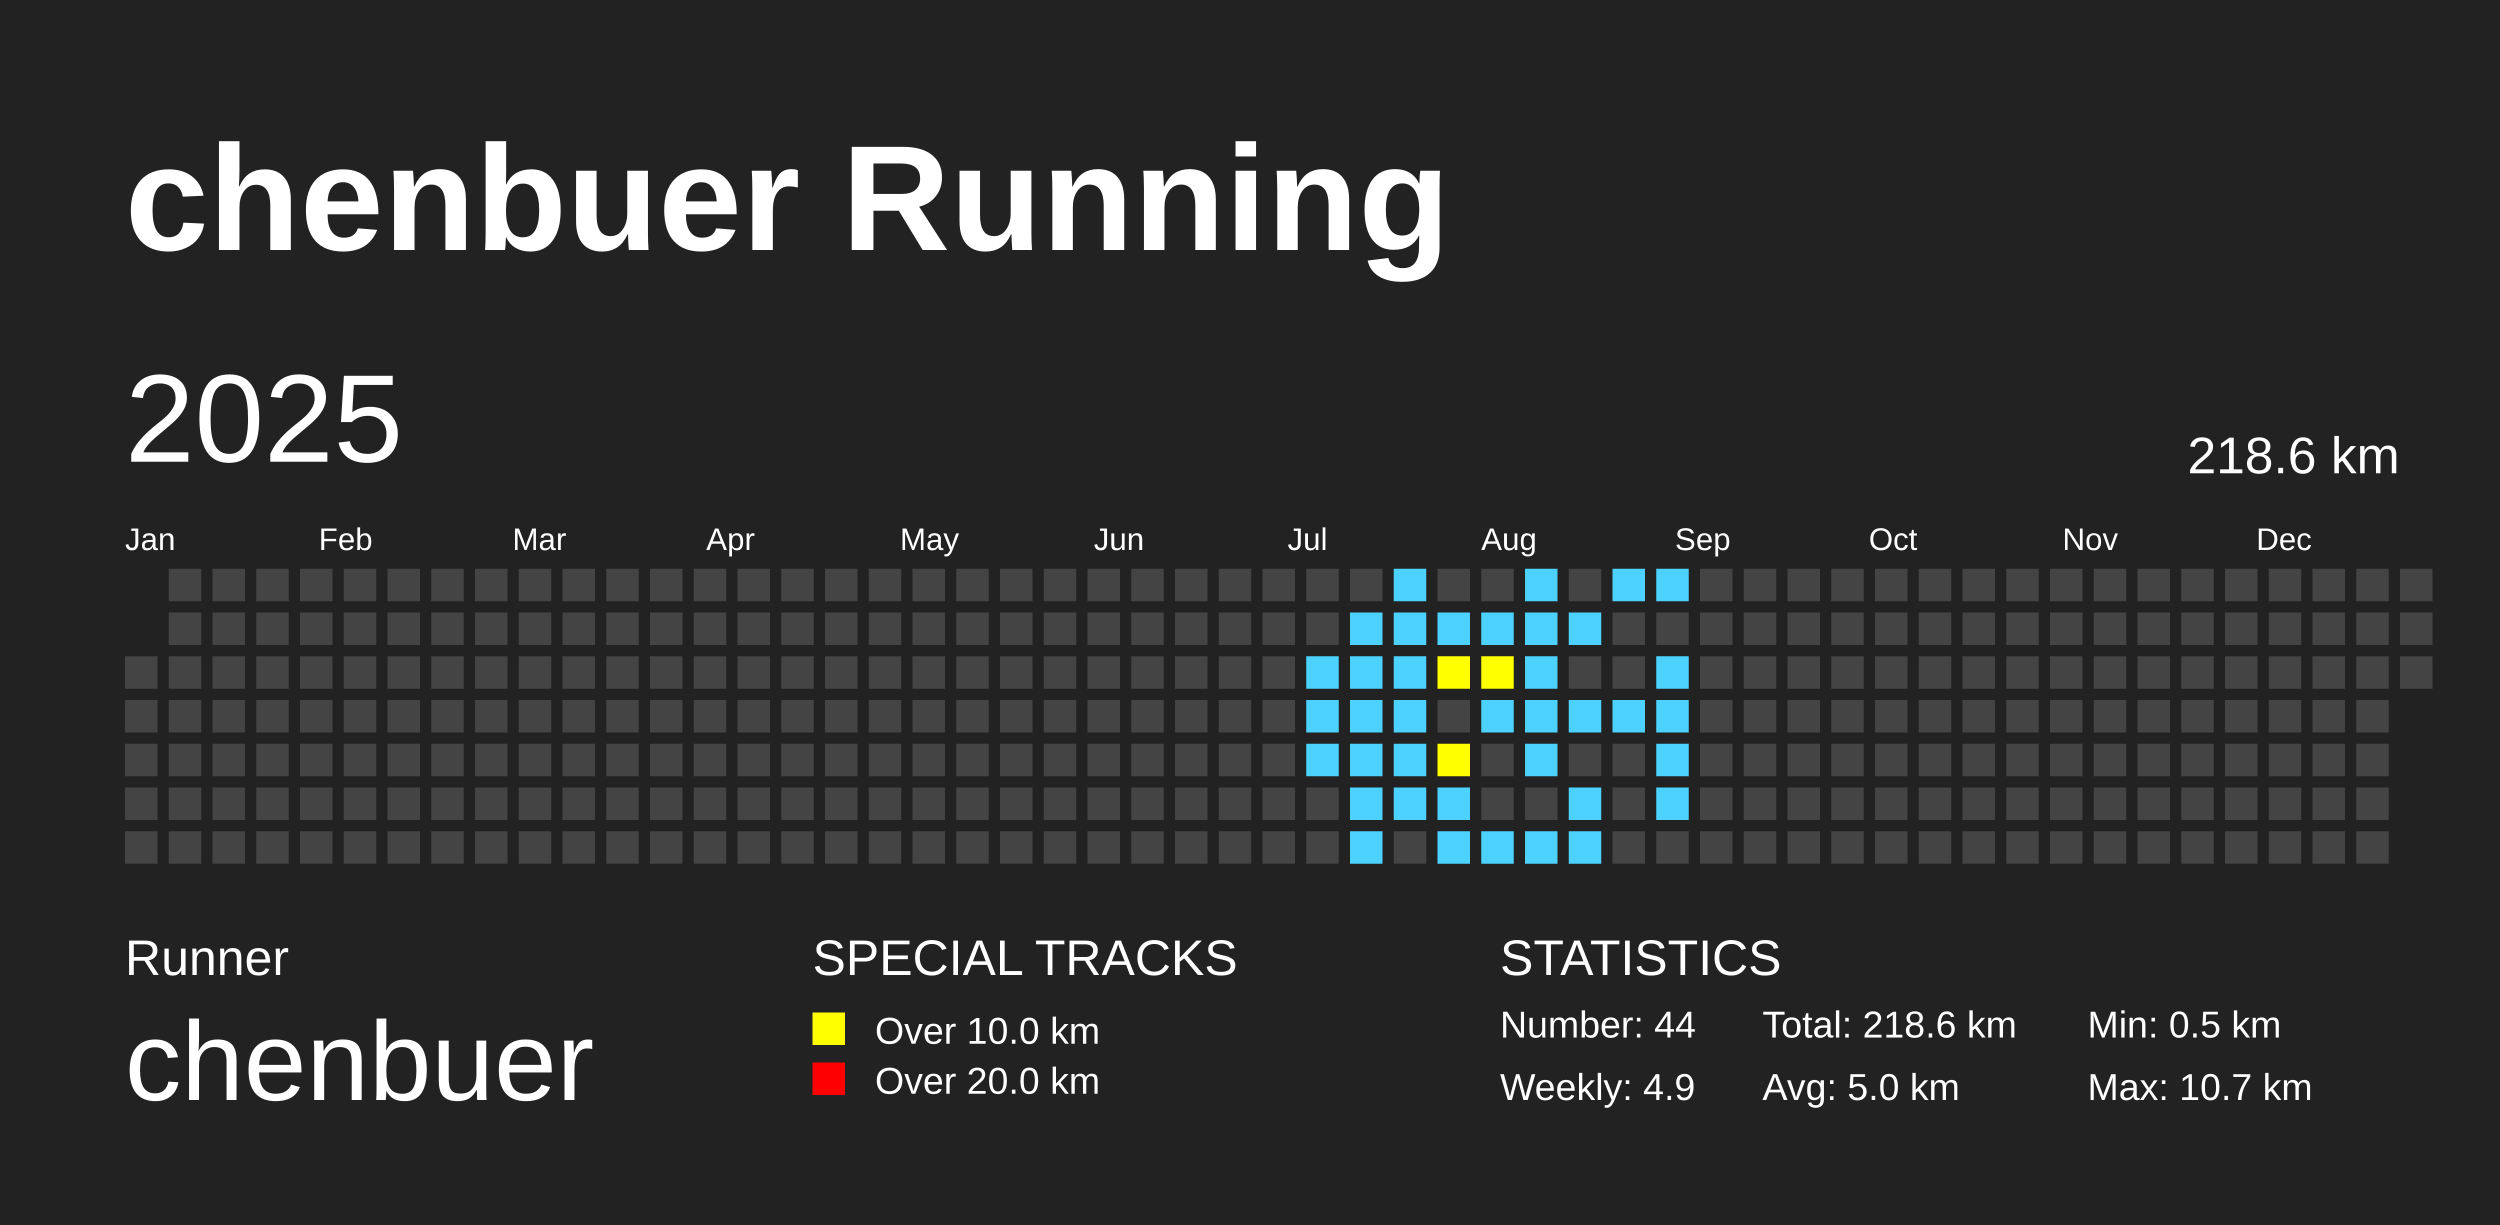
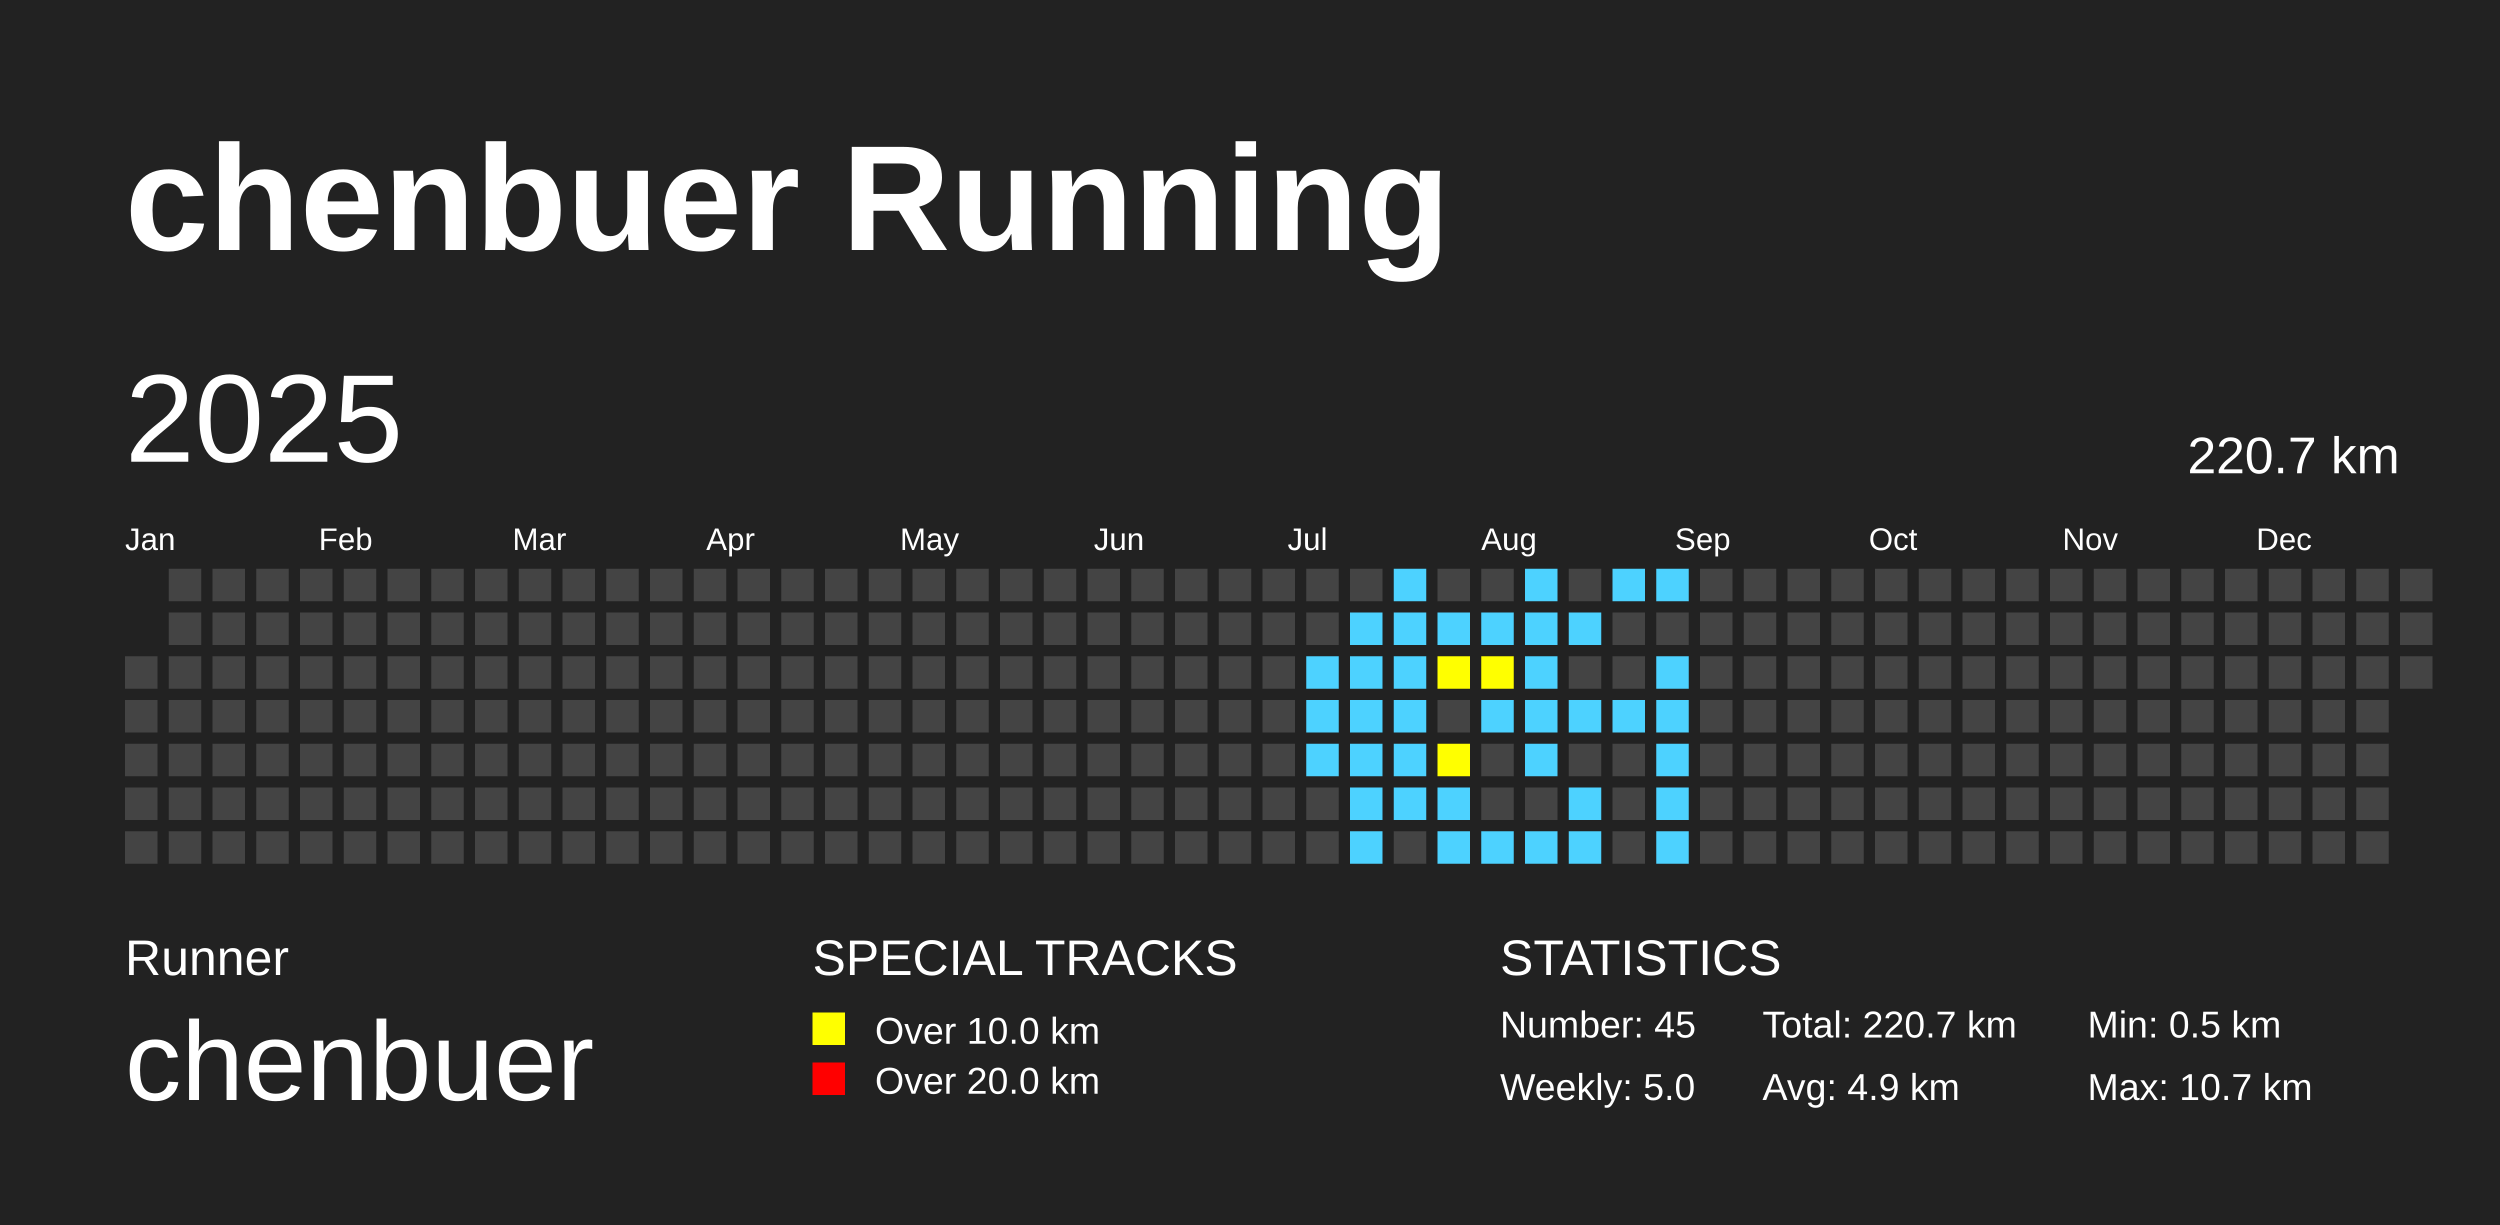
<svg xmlns="http://www.w3.org/2000/svg" baseProfile="full" height="98mm" version="1.1" viewBox="0,0,200,98" width="200mm">
  <defs />
  <rect fill="#222222" height="98" width="200" x="0" y="0" />
  <text fill="#FFFFFF" style="font-size:12px; font-family:Arial; font-weight:bold;" x="10" y="20">chenbuer Running</text>
  <text fill="#FFFFFF" style="font-size:4px; font-family:Arial" x="10" y="78">Runner</text>
  <text fill="#FFFFFF" style="font-size:9px; font-family:Arial" x="10" y="88">chenbuer</text>
  <text fill="#FFFFFF" style="font-size:4px; font-family:Arial" x="65" y="78">SPECIAL TRACKS</text>
  <rect fill="yellow" height="2.6" width="2.6" x="65" y="81" />
  <text fill="#FFFFFF" style="font-size:3px; font-family:Arial" x="70" y="83.5">Over 10.0 km</text>
  <rect fill="red" height="2.6" width="2.6" x="65" y="85" />
  <text fill="#FFFFFF" style="font-size:3px; font-family:Arial" x="70" y="87.5">Over 20.0 km</text>
  <text fill="#FFFFFF" style="font-size:4px; font-family:Arial" x="120" y="78">STATISTICS</text>
-   <text fill="#FFFFFF" style="font-size:3px; font-family:Arial" x="120" y="83">Number: 44</text>
-   <text fill="#FFFFFF" style="font-size:3px; font-family:Arial" x="120" y="88">Weekly: 4.9</text>
-   <text fill="#FFFFFF" style="font-size:3px; font-family:Arial" x="141" y="83">Total: 218.6 km</text>
-   <text fill="#FFFFFF" style="font-size:3px; font-family:Arial" x="141" y="88">Avg: 5.0 km</text>
+   <text fill="#FFFFFF" style="font-size:3px; font-family:Arial" x="120" y="83">Number: 45</text>
+   <text fill="#FFFFFF" style="font-size:3px; font-family:Arial" x="120" y="88">Weekly: 5.0</text>
+   <text fill="#FFFFFF" style="font-size:3px; font-family:Arial" x="141" y="83">Total: 220.7 km</text>
+   <text fill="#FFFFFF" style="font-size:3px; font-family:Arial" x="141" y="88">Avg: 4.9 km</text>
  <text fill="#FFFFFF" style="font-size:3px; font-family:Arial" x="167" y="83">Min: 0.5 km</text>
  <text fill="#FFFFFF" style="font-size:3px; font-family:Arial" x="167" y="88">Max: 10.7 km</text>
  <text dominant-baseline="hanging" fill="#FFFFFF" style="font-size:10.0px; font-family:Arial;" x="10" y="30">2025</text>
-   <text dominant-baseline="hanging" fill="#FFFFFF" style="font-size:4.125px; font-family:Arial;" x="175" y="35">218.6 km</text>
+   <text dominant-baseline="hanging" fill="#FFFFFF" style="font-size:4.125px; font-family:Arial;" x="175" y="35">220.7 km</text>
  <text fill="#FFFFFF" style="font-size:2.5px; font-family:Arial" x="10.0" y="44">Jan</text>
  <text fill="#FFFFFF" style="font-size:2.5px; font-family:Arial" x="25.5" y="44">Feb</text>
  <text fill="#FFFFFF" style="font-size:2.5px; font-family:Arial" x="41.0" y="44">Mar</text>
  <text fill="#FFFFFF" style="font-size:2.5px; font-family:Arial" x="56.5" y="44">Apr</text>
  <text fill="#FFFFFF" style="font-size:2.5px; font-family:Arial" x="72.0" y="44">May</text>
  <text fill="#FFFFFF" style="font-size:2.5px; font-family:Arial" x="87.5" y="44">Jun</text>
  <text fill="#FFFFFF" style="font-size:2.5px; font-family:Arial" x="103.0" y="44">Jul</text>
  <text fill="#FFFFFF" style="font-size:2.5px; font-family:Arial" x="118.5" y="44">Aug</text>
  <text fill="#FFFFFF" style="font-size:2.5px; font-family:Arial" x="134.0" y="44">Sep</text>
  <text fill="#FFFFFF" style="font-size:2.5px; font-family:Arial" x="149.5" y="44">Oct</text>
  <text fill="#FFFFFF" style="font-size:2.5px; font-family:Arial" x="165.0" y="44">Nov</text>
  <text fill="#FFFFFF" style="font-size:2.5px; font-family:Arial" x="180.5" y="44">Dec</text>
  <rect fill="#444444" height="2.6" width="2.6" x="10.0" y="52.5" />
  <rect fill="#444444" height="2.6" width="2.6" x="10.0" y="56.0" />
  <rect fill="#444444" height="2.6" width="2.6" x="10.0" y="59.5" />
  <rect fill="#444444" height="2.6" width="2.6" x="10.0" y="63.0" />
  <rect fill="#444444" height="2.6" width="2.6" x="10.0" y="66.5" />
  <rect fill="#444444" height="2.6" width="2.6" x="13.5" y="45.5" />
  <rect fill="#444444" height="2.6" width="2.6" x="13.5" y="49.0" />
  <rect fill="#444444" height="2.6" width="2.6" x="13.5" y="52.5" />
  <rect fill="#444444" height="2.6" width="2.6" x="13.5" y="56.0" />
  <rect fill="#444444" height="2.6" width="2.6" x="13.5" y="59.5" />
  <rect fill="#444444" height="2.6" width="2.6" x="13.5" y="63.0" />
  <rect fill="#444444" height="2.6" width="2.6" x="13.5" y="66.5" />
  <rect fill="#444444" height="2.6" width="2.6" x="17.0" y="45.5" />
  <rect fill="#444444" height="2.6" width="2.6" x="17.0" y="49.0" />
  <rect fill="#444444" height="2.6" width="2.6" x="17.0" y="52.5" />
  <rect fill="#444444" height="2.6" width="2.6" x="17.0" y="56.0" />
  <rect fill="#444444" height="2.6" width="2.6" x="17.0" y="59.5" />
  <rect fill="#444444" height="2.6" width="2.6" x="17.0" y="63.0" />
  <rect fill="#444444" height="2.6" width="2.6" x="17.0" y="66.5" />
  <rect fill="#444444" height="2.6" width="2.6" x="20.5" y="45.5" />
  <rect fill="#444444" height="2.6" width="2.6" x="20.5" y="49.0" />
  <rect fill="#444444" height="2.6" width="2.6" x="20.5" y="52.5" />
  <rect fill="#444444" height="2.6" width="2.6" x="20.5" y="56.0" />
  <rect fill="#444444" height="2.6" width="2.6" x="20.5" y="59.5" />
  <rect fill="#444444" height="2.6" width="2.6" x="20.5" y="63.0" />
  <rect fill="#444444" height="2.6" width="2.6" x="20.5" y="66.5" />
  <rect fill="#444444" height="2.6" width="2.6" x="24.0" y="45.5" />
  <rect fill="#444444" height="2.6" width="2.6" x="24.0" y="49.0" />
  <rect fill="#444444" height="2.6" width="2.6" x="24.0" y="52.5" />
  <rect fill="#444444" height="2.6" width="2.6" x="24.0" y="56.0" />
  <rect fill="#444444" height="2.6" width="2.6" x="24.0" y="59.5" />
  <rect fill="#444444" height="2.6" width="2.6" x="24.0" y="63.0" />
  <rect fill="#444444" height="2.6" width="2.6" x="24.0" y="66.5" />
  <rect fill="#444444" height="2.6" width="2.6" x="27.5" y="45.5" />
  <rect fill="#444444" height="2.6" width="2.6" x="27.5" y="49.0" />
  <rect fill="#444444" height="2.6" width="2.6" x="27.5" y="52.5" />
  <rect fill="#444444" height="2.6" width="2.6" x="27.5" y="56.0" />
  <rect fill="#444444" height="2.6" width="2.6" x="27.5" y="59.5" />
  <rect fill="#444444" height="2.6" width="2.6" x="27.5" y="63.0" />
  <rect fill="#444444" height="2.6" width="2.6" x="27.5" y="66.5" />
  <rect fill="#444444" height="2.6" width="2.6" x="31.0" y="45.5" />
  <rect fill="#444444" height="2.6" width="2.6" x="31.0" y="49.0" />
  <rect fill="#444444" height="2.6" width="2.6" x="31.0" y="52.5" />
  <rect fill="#444444" height="2.6" width="2.6" x="31.0" y="56.0" />
  <rect fill="#444444" height="2.6" width="2.6" x="31.0" y="59.5" />
  <rect fill="#444444" height="2.6" width="2.6" x="31.0" y="63.0" />
  <rect fill="#444444" height="2.6" width="2.6" x="31.0" y="66.5" />
  <rect fill="#444444" height="2.6" width="2.6" x="34.5" y="45.5" />
  <rect fill="#444444" height="2.6" width="2.6" x="34.5" y="49.0" />
  <rect fill="#444444" height="2.6" width="2.6" x="34.5" y="52.5" />
  <rect fill="#444444" height="2.6" width="2.6" x="34.5" y="56.0" />
  <rect fill="#444444" height="2.6" width="2.6" x="34.5" y="59.5" />
  <rect fill="#444444" height="2.6" width="2.6" x="34.5" y="63.0" />
  <rect fill="#444444" height="2.6" width="2.6" x="34.5" y="66.5" />
  <rect fill="#444444" height="2.6" width="2.6" x="38.0" y="45.5" />
  <rect fill="#444444" height="2.6" width="2.6" x="38.0" y="49.0" />
  <rect fill="#444444" height="2.6" width="2.6" x="38.0" y="52.5" />
  <rect fill="#444444" height="2.6" width="2.6" x="38.0" y="56.0" />
  <rect fill="#444444" height="2.6" width="2.6" x="38.0" y="59.5" />
  <rect fill="#444444" height="2.6" width="2.6" x="38.0" y="63.0" />
  <rect fill="#444444" height="2.6" width="2.6" x="38.0" y="66.5" />
  <rect fill="#444444" height="2.6" width="2.6" x="41.5" y="45.5" />
  <rect fill="#444444" height="2.6" width="2.6" x="41.5" y="49.0" />
  <rect fill="#444444" height="2.6" width="2.6" x="41.5" y="52.5" />
  <rect fill="#444444" height="2.6" width="2.6" x="41.5" y="56.0" />
  <rect fill="#444444" height="2.6" width="2.6" x="41.5" y="59.5" />
  <rect fill="#444444" height="2.6" width="2.6" x="41.5" y="63.0" />
  <rect fill="#444444" height="2.6" width="2.6" x="41.5" y="66.5" />
  <rect fill="#444444" height="2.6" width="2.6" x="45.0" y="45.5" />
  <rect fill="#444444" height="2.6" width="2.6" x="45.0" y="49.0" />
  <rect fill="#444444" height="2.6" width="2.6" x="45.0" y="52.5" />
  <rect fill="#444444" height="2.6" width="2.6" x="45.0" y="56.0" />
  <rect fill="#444444" height="2.6" width="2.6" x="45.0" y="59.5" />
  <rect fill="#444444" height="2.6" width="2.6" x="45.0" y="63.0" />
  <rect fill="#444444" height="2.6" width="2.6" x="45.0" y="66.5" />
  <rect fill="#444444" height="2.6" width="2.6" x="48.5" y="45.5" />
  <rect fill="#444444" height="2.6" width="2.6" x="48.5" y="49.0" />
  <rect fill="#444444" height="2.6" width="2.6" x="48.5" y="52.5" />
  <rect fill="#444444" height="2.6" width="2.6" x="48.5" y="56.0" />
  <rect fill="#444444" height="2.6" width="2.6" x="48.5" y="59.5" />
  <rect fill="#444444" height="2.6" width="2.6" x="48.5" y="63.0" />
  <rect fill="#444444" height="2.6" width="2.6" x="48.5" y="66.5" />
  <rect fill="#444444" height="2.6" width="2.6" x="52.0" y="45.5" />
  <rect fill="#444444" height="2.6" width="2.6" x="52.0" y="49.0" />
  <rect fill="#444444" height="2.6" width="2.6" x="52.0" y="52.5" />
  <rect fill="#444444" height="2.6" width="2.6" x="52.0" y="56.0" />
  <rect fill="#444444" height="2.6" width="2.6" x="52.0" y="59.5" />
  <rect fill="#444444" height="2.6" width="2.6" x="52.0" y="63.0" />
  <rect fill="#444444" height="2.6" width="2.6" x="52.0" y="66.5" />
  <rect fill="#444444" height="2.6" width="2.6" x="55.5" y="45.5" />
  <rect fill="#444444" height="2.6" width="2.6" x="55.5" y="49.0" />
  <rect fill="#444444" height="2.6" width="2.6" x="55.5" y="52.5" />
  <rect fill="#444444" height="2.6" width="2.6" x="55.5" y="56.0" />
  <rect fill="#444444" height="2.6" width="2.6" x="55.5" y="59.5" />
  <rect fill="#444444" height="2.6" width="2.6" x="55.5" y="63.0" />
  <rect fill="#444444" height="2.6" width="2.6" x="55.5" y="66.5" />
  <rect fill="#444444" height="2.6" width="2.6" x="59.0" y="45.5" />
  <rect fill="#444444" height="2.6" width="2.6" x="59.0" y="49.0" />
  <rect fill="#444444" height="2.6" width="2.6" x="59.0" y="52.5" />
  <rect fill="#444444" height="2.6" width="2.6" x="59.0" y="56.0" />
  <rect fill="#444444" height="2.6" width="2.6" x="59.0" y="59.5" />
  <rect fill="#444444" height="2.6" width="2.6" x="59.0" y="63.0" />
  <rect fill="#444444" height="2.6" width="2.6" x="59.0" y="66.5" />
  <rect fill="#444444" height="2.6" width="2.6" x="62.5" y="45.5" />
  <rect fill="#444444" height="2.6" width="2.6" x="62.5" y="49.0" />
  <rect fill="#444444" height="2.6" width="2.6" x="62.5" y="52.5" />
  <rect fill="#444444" height="2.6" width="2.6" x="62.5" y="56.0" />
  <rect fill="#444444" height="2.6" width="2.6" x="62.5" y="59.5" />
  <rect fill="#444444" height="2.6" width="2.6" x="62.5" y="63.0" />
  <rect fill="#444444" height="2.6" width="2.6" x="62.5" y="66.5" />
  <rect fill="#444444" height="2.6" width="2.6" x="66.0" y="45.5" />
  <rect fill="#444444" height="2.6" width="2.6" x="66.0" y="49.0" />
  <rect fill="#444444" height="2.6" width="2.6" x="66.0" y="52.5" />
  <rect fill="#444444" height="2.6" width="2.6" x="66.0" y="56.0" />
  <rect fill="#444444" height="2.6" width="2.6" x="66.0" y="59.5" />
  <rect fill="#444444" height="2.6" width="2.6" x="66.0" y="63.0" />
  <rect fill="#444444" height="2.6" width="2.6" x="66.0" y="66.5" />
  <rect fill="#444444" height="2.6" width="2.6" x="69.5" y="45.5" />
  <rect fill="#444444" height="2.6" width="2.6" x="69.5" y="49.0" />
  <rect fill="#444444" height="2.6" width="2.6" x="69.5" y="52.5" />
  <rect fill="#444444" height="2.6" width="2.6" x="69.5" y="56.0" />
  <rect fill="#444444" height="2.6" width="2.6" x="69.5" y="59.5" />
  <rect fill="#444444" height="2.6" width="2.6" x="69.5" y="63.0" />
  <rect fill="#444444" height="2.6" width="2.6" x="69.5" y="66.5" />
  <rect fill="#444444" height="2.6" width="2.6" x="73.0" y="45.5" />
  <rect fill="#444444" height="2.6" width="2.6" x="73.0" y="49.0" />
  <rect fill="#444444" height="2.6" width="2.6" x="73.0" y="52.5" />
  <rect fill="#444444" height="2.6" width="2.6" x="73.0" y="56.0" />
  <rect fill="#444444" height="2.6" width="2.6" x="73.0" y="59.5" />
  <rect fill="#444444" height="2.6" width="2.6" x="73.0" y="63.0" />
  <rect fill="#444444" height="2.6" width="2.6" x="73.0" y="66.5" />
  <rect fill="#444444" height="2.6" width="2.6" x="76.5" y="45.5" />
  <rect fill="#444444" height="2.6" width="2.6" x="76.5" y="49.0" />
  <rect fill="#444444" height="2.6" width="2.6" x="76.5" y="52.5" />
  <rect fill="#444444" height="2.6" width="2.6" x="76.5" y="56.0" />
  <rect fill="#444444" height="2.6" width="2.6" x="76.5" y="59.5" />
  <rect fill="#444444" height="2.6" width="2.6" x="76.5" y="63.0" />
  <rect fill="#444444" height="2.6" width="2.6" x="76.5" y="66.5" />
  <rect fill="#444444" height="2.6" width="2.6" x="80.0" y="45.5" />
  <rect fill="#444444" height="2.6" width="2.6" x="80.0" y="49.0" />
  <rect fill="#444444" height="2.6" width="2.6" x="80.0" y="52.5" />
  <rect fill="#444444" height="2.6" width="2.6" x="80.0" y="56.0" />
  <rect fill="#444444" height="2.6" width="2.6" x="80.0" y="59.5" />
  <rect fill="#444444" height="2.6" width="2.6" x="80.0" y="63.0" />
  <rect fill="#444444" height="2.6" width="2.6" x="80.0" y="66.5" />
  <rect fill="#444444" height="2.6" width="2.6" x="83.5" y="45.5" />
  <rect fill="#444444" height="2.6" width="2.6" x="83.5" y="49.0" />
  <rect fill="#444444" height="2.6" width="2.6" x="83.5" y="52.5" />
  <rect fill="#444444" height="2.6" width="2.6" x="83.5" y="56.0" />
  <rect fill="#444444" height="2.6" width="2.6" x="83.5" y="59.5" />
  <rect fill="#444444" height="2.6" width="2.6" x="83.5" y="63.0" />
  <rect fill="#444444" height="2.6" width="2.6" x="83.5" y="66.5" />
  <rect fill="#444444" height="2.6" width="2.6" x="87.0" y="45.5" />
  <rect fill="#444444" height="2.6" width="2.6" x="87.0" y="49.0" />
  <rect fill="#444444" height="2.6" width="2.6" x="87.0" y="52.5" />
  <rect fill="#444444" height="2.6" width="2.6" x="87.0" y="56.0" />
  <rect fill="#444444" height="2.6" width="2.6" x="87.0" y="59.5" />
  <rect fill="#444444" height="2.6" width="2.6" x="87.0" y="63.0" />
  <rect fill="#444444" height="2.6" width="2.6" x="87.0" y="66.5" />
  <rect fill="#444444" height="2.6" width="2.6" x="90.5" y="45.5" />
  <rect fill="#444444" height="2.6" width="2.6" x="90.5" y="49.0" />
  <rect fill="#444444" height="2.6" width="2.6" x="90.5" y="52.5" />
  <rect fill="#444444" height="2.6" width="2.6" x="90.5" y="56.0" />
  <rect fill="#444444" height="2.6" width="2.6" x="90.5" y="59.5" />
  <rect fill="#444444" height="2.6" width="2.6" x="90.5" y="63.0" />
  <rect fill="#444444" height="2.6" width="2.6" x="90.5" y="66.5" />
  <rect fill="#444444" height="2.6" width="2.6" x="94.0" y="45.5" />
  <rect fill="#444444" height="2.6" width="2.6" x="94.0" y="49.0" />
  <rect fill="#444444" height="2.6" width="2.6" x="94.0" y="52.5" />
  <rect fill="#444444" height="2.6" width="2.6" x="94.0" y="56.0" />
  <rect fill="#444444" height="2.6" width="2.6" x="94.0" y="59.5" />
  <rect fill="#444444" height="2.6" width="2.6" x="94.0" y="63.0" />
  <rect fill="#444444" height="2.6" width="2.6" x="94.0" y="66.5" />
  <rect fill="#444444" height="2.6" width="2.6" x="97.5" y="45.5" />
  <rect fill="#444444" height="2.6" width="2.6" x="97.5" y="49.0" />
  <rect fill="#444444" height="2.6" width="2.6" x="97.5" y="52.5" />
  <rect fill="#444444" height="2.6" width="2.6" x="97.5" y="56.0" />
  <rect fill="#444444" height="2.6" width="2.6" x="97.5" y="59.5" />
  <rect fill="#444444" height="2.6" width="2.6" x="97.5" y="63.0" />
  <rect fill="#444444" height="2.6" width="2.6" x="97.5" y="66.5" />
  <rect fill="#444444" height="2.6" width="2.6" x="101.0" y="45.5" />
  <rect fill="#444444" height="2.6" width="2.6" x="101.0" y="49.0" />
  <rect fill="#444444" height="2.6" width="2.6" x="101.0" y="52.5" />
  <rect fill="#444444" height="2.6" width="2.6" x="101.0" y="56.0" />
  <rect fill="#444444" height="2.6" width="2.6" x="101.0" y="59.5" />
  <rect fill="#444444" height="2.6" width="2.6" x="101.0" y="63.0" />
  <rect fill="#444444" height="2.6" width="2.6" x="101.0" y="66.5" />
  <rect fill="#444444" height="2.6" width="2.6" x="104.5" y="45.5" />
  <rect fill="#444444" height="2.6" width="2.6" x="104.5" y="49.0" />
  <rect fill="#4DD2FF" height="2.6" width="2.6" x="104.5" y="52.5" />
  <rect fill="#4DD2FF" height="2.6" width="2.6" x="104.5" y="56.0" />
  <rect fill="#4DD2FF" height="2.6" width="2.6" x="104.5" y="59.5" />
  <rect fill="#444444" height="2.6" width="2.6" x="104.5" y="63.0" />
  <rect fill="#444444" height="2.6" width="2.6" x="104.5" y="66.5" />
  <rect fill="#444444" height="2.6" width="2.6" x="108.0" y="45.5" />
  <rect fill="#4DD2FF" height="2.6" width="2.6" x="108.0" y="49.0" />
  <rect fill="#4DD2FF" height="2.6" width="2.6" x="108.0" y="52.5" />
  <rect fill="#4DD2FF" height="2.6" width="2.6" x="108.0" y="56.0" />
  <rect fill="#4DD2FF" height="2.6" width="2.6" x="108.0" y="59.5" />
  <rect fill="#4DD2FF" height="2.6" width="2.6" x="108.0" y="63.0" />
  <rect fill="#4DD2FF" height="2.6" width="2.6" x="108.0" y="66.5" />
  <rect fill="#4DD2FF" height="2.6" width="2.6" x="111.5" y="45.5" />
  <rect fill="#4DD2FF" height="2.6" width="2.6" x="111.5" y="49.0" />
  <rect fill="#4DD2FF" height="2.6" width="2.6" x="111.5" y="52.5" />
  <rect fill="#4DD2FF" height="2.6" width="2.6" x="111.5" y="56.0" />
  <rect fill="#4DD2FF" height="2.6" width="2.6" x="111.5" y="59.5" />
  <rect fill="#4DD2FF" height="2.6" width="2.6" x="111.5" y="63.0" />
  <rect fill="#444444" height="2.6" width="2.6" x="111.5" y="66.5" />
  <rect fill="#444444" height="2.6" width="2.6" x="115.0" y="45.5" />
  <rect fill="#4DD2FF" height="2.6" width="2.6" x="115.0" y="49.0" />
  <rect fill="yellow" height="2.6" width="2.6" x="115.0" y="52.5" />
  <rect fill="#444444" height="2.6" width="2.6" x="115.0" y="56.0" />
  <rect fill="yellow" height="2.6" width="2.6" x="115.0" y="59.5" />
  <rect fill="#4DD2FF" height="2.6" width="2.6" x="115.0" y="63.0" />
  <rect fill="#4DD2FF" height="2.6" width="2.6" x="115.0" y="66.5" />
  <rect fill="#444444" height="2.6" width="2.6" x="118.5" y="45.5" />
  <rect fill="#4DD2FF" height="2.6" width="2.6" x="118.5" y="49.0" />
  <rect fill="yellow" height="2.6" width="2.6" x="118.5" y="52.5" />
  <rect fill="#4DD2FF" height="2.6" width="2.6" x="118.5" y="56.0" />
  <rect fill="#444444" height="2.6" width="2.6" x="118.5" y="59.5" />
  <rect fill="#444444" height="2.6" width="2.6" x="118.5" y="63.0" />
  <rect fill="#4DD2FF" height="2.6" width="2.6" x="118.5" y="66.5" />
  <rect fill="#4DD2FF" height="2.6" width="2.6" x="122.0" y="45.5" />
  <rect fill="#4DD2FF" height="2.6" width="2.6" x="122.0" y="49.0" />
  <rect fill="#4DD2FF" height="2.6" width="2.6" x="122.0" y="52.5" />
  <rect fill="#4DD2FF" height="2.6" width="2.6" x="122.0" y="56.0" />
  <rect fill="#4DD2FF" height="2.6" width="2.6" x="122.0" y="59.5" />
  <rect fill="#444444" height="2.6" width="2.6" x="122.0" y="63.0" />
  <rect fill="#4DD2FF" height="2.6" width="2.6" x="122.0" y="66.5" />
  <rect fill="#444444" height="2.6" width="2.6" x="125.5" y="45.5" />
  <rect fill="#4DD2FF" height="2.6" width="2.6" x="125.5" y="49.0" />
  <rect fill="#444444" height="2.6" width="2.6" x="125.5" y="52.5" />
  <rect fill="#4DD2FF" height="2.6" width="2.6" x="125.5" y="56.0" />
  <rect fill="#444444" height="2.6" width="2.6" x="125.5" y="59.5" />
  <rect fill="#4DD2FF" height="2.6" width="2.6" x="125.5" y="63.0" />
  <rect fill="#4DD2FF" height="2.6" width="2.6" x="125.5" y="66.5" />
  <rect fill="#4DD2FF" height="2.6" width="2.6" x="129.0" y="45.5" />
  <rect fill="#444444" height="2.6" width="2.6" x="129.0" y="49.0" />
  <rect fill="#444444" height="2.6" width="2.6" x="129.0" y="52.5" />
  <rect fill="#4DD2FF" height="2.6" width="2.6" x="129.0" y="56.0" />
  <rect fill="#444444" height="2.6" width="2.6" x="129.0" y="59.5" />
  <rect fill="#444444" height="2.6" width="2.6" x="129.0" y="63.0" />
  <rect fill="#444444" height="2.6" width="2.6" x="129.0" y="66.5" />
  <rect fill="#4DD2FF" height="2.6" width="2.6" x="132.5" y="45.5" />
  <rect fill="#444444" height="2.6" width="2.6" x="132.5" y="49.0" />
  <rect fill="#4DD2FF" height="2.6" width="2.6" x="132.5" y="52.5" />
  <rect fill="#4DD2FF" height="2.6" width="2.6" x="132.5" y="56.0" />
  <rect fill="#4DD2FF" height="2.6" width="2.6" x="132.5" y="59.5" />
  <rect fill="#4DD2FF" height="2.6" width="2.6" x="132.5" y="63.0" />
-   <rect fill="#444444" height="2.6" width="2.6" x="132.5" y="66.5" />
+   <rect fill="#4DD2FF" height="2.6" width="2.6" x="132.5" y="66.5" />
  <rect fill="#444444" height="2.6" width="2.6" x="136.0" y="45.5" />
  <rect fill="#444444" height="2.6" width="2.6" x="136.0" y="49.0" />
  <rect fill="#444444" height="2.6" width="2.6" x="136.0" y="52.5" />
  <rect fill="#444444" height="2.6" width="2.6" x="136.0" y="56.0" />
  <rect fill="#444444" height="2.6" width="2.6" x="136.0" y="59.5" />
  <rect fill="#444444" height="2.6" width="2.6" x="136.0" y="63.0" />
  <rect fill="#444444" height="2.6" width="2.6" x="136.0" y="66.5" />
  <rect fill="#444444" height="2.6" width="2.6" x="139.5" y="45.5" />
  <rect fill="#444444" height="2.6" width="2.6" x="139.5" y="49.0" />
  <rect fill="#444444" height="2.6" width="2.6" x="139.5" y="52.5" />
  <rect fill="#444444" height="2.6" width="2.6" x="139.5" y="56.0" />
  <rect fill="#444444" height="2.6" width="2.6" x="139.5" y="59.5" />
  <rect fill="#444444" height="2.6" width="2.6" x="139.5" y="63.0" />
  <rect fill="#444444" height="2.6" width="2.6" x="139.5" y="66.5" />
  <rect fill="#444444" height="2.6" width="2.6" x="143.0" y="45.5" />
  <rect fill="#444444" height="2.6" width="2.6" x="143.0" y="49.0" />
  <rect fill="#444444" height="2.6" width="2.6" x="143.0" y="52.5" />
  <rect fill="#444444" height="2.6" width="2.6" x="143.0" y="56.0" />
  <rect fill="#444444" height="2.6" width="2.6" x="143.0" y="59.5" />
  <rect fill="#444444" height="2.6" width="2.6" x="143.0" y="63.0" />
  <rect fill="#444444" height="2.6" width="2.6" x="143.0" y="66.5" />
  <rect fill="#444444" height="2.6" width="2.6" x="146.5" y="45.5" />
  <rect fill="#444444" height="2.6" width="2.6" x="146.5" y="49.0" />
  <rect fill="#444444" height="2.6" width="2.6" x="146.5" y="52.5" />
  <rect fill="#444444" height="2.6" width="2.6" x="146.5" y="56.0" />
  <rect fill="#444444" height="2.6" width="2.6" x="146.5" y="59.5" />
  <rect fill="#444444" height="2.6" width="2.6" x="146.5" y="63.0" />
  <rect fill="#444444" height="2.6" width="2.6" x="146.5" y="66.5" />
  <rect fill="#444444" height="2.6" width="2.6" x="150.0" y="45.5" />
  <rect fill="#444444" height="2.6" width="2.6" x="150.0" y="49.0" />
  <rect fill="#444444" height="2.6" width="2.6" x="150.0" y="52.5" />
  <rect fill="#444444" height="2.6" width="2.6" x="150.0" y="56.0" />
  <rect fill="#444444" height="2.6" width="2.6" x="150.0" y="59.5" />
  <rect fill="#444444" height="2.6" width="2.6" x="150.0" y="63.0" />
  <rect fill="#444444" height="2.6" width="2.6" x="150.0" y="66.5" />
  <rect fill="#444444" height="2.6" width="2.6" x="153.5" y="45.5" />
  <rect fill="#444444" height="2.6" width="2.6" x="153.5" y="49.0" />
  <rect fill="#444444" height="2.6" width="2.6" x="153.5" y="52.5" />
  <rect fill="#444444" height="2.6" width="2.6" x="153.5" y="56.0" />
  <rect fill="#444444" height="2.6" width="2.6" x="153.5" y="59.5" />
  <rect fill="#444444" height="2.6" width="2.6" x="153.5" y="63.0" />
  <rect fill="#444444" height="2.6" width="2.6" x="153.5" y="66.5" />
  <rect fill="#444444" height="2.6" width="2.6" x="157.0" y="45.5" />
  <rect fill="#444444" height="2.6" width="2.6" x="157.0" y="49.0" />
  <rect fill="#444444" height="2.6" width="2.6" x="157.0" y="52.5" />
  <rect fill="#444444" height="2.6" width="2.6" x="157.0" y="56.0" />
  <rect fill="#444444" height="2.6" width="2.6" x="157.0" y="59.5" />
  <rect fill="#444444" height="2.6" width="2.6" x="157.0" y="63.0" />
  <rect fill="#444444" height="2.6" width="2.6" x="157.0" y="66.5" />
  <rect fill="#444444" height="2.6" width="2.6" x="160.5" y="45.5" />
  <rect fill="#444444" height="2.6" width="2.6" x="160.5" y="49.0" />
  <rect fill="#444444" height="2.6" width="2.6" x="160.5" y="52.5" />
  <rect fill="#444444" height="2.6" width="2.6" x="160.5" y="56.0" />
  <rect fill="#444444" height="2.6" width="2.6" x="160.5" y="59.5" />
  <rect fill="#444444" height="2.6" width="2.6" x="160.5" y="63.0" />
  <rect fill="#444444" height="2.6" width="2.6" x="160.5" y="66.5" />
  <rect fill="#444444" height="2.6" width="2.6" x="164.0" y="45.5" />
  <rect fill="#444444" height="2.6" width="2.6" x="164.0" y="49.0" />
  <rect fill="#444444" height="2.6" width="2.6" x="164.0" y="52.5" />
  <rect fill="#444444" height="2.6" width="2.6" x="164.0" y="56.0" />
  <rect fill="#444444" height="2.6" width="2.6" x="164.0" y="59.5" />
  <rect fill="#444444" height="2.6" width="2.6" x="164.0" y="63.0" />
  <rect fill="#444444" height="2.6" width="2.6" x="164.0" y="66.5" />
  <rect fill="#444444" height="2.6" width="2.6" x="167.5" y="45.5" />
  <rect fill="#444444" height="2.6" width="2.6" x="167.5" y="49.0" />
  <rect fill="#444444" height="2.6" width="2.6" x="167.5" y="52.5" />
  <rect fill="#444444" height="2.6" width="2.6" x="167.5" y="56.0" />
  <rect fill="#444444" height="2.6" width="2.6" x="167.5" y="59.5" />
  <rect fill="#444444" height="2.6" width="2.6" x="167.5" y="63.0" />
  <rect fill="#444444" height="2.6" width="2.6" x="167.5" y="66.5" />
  <rect fill="#444444" height="2.6" width="2.6" x="171.0" y="45.5" />
  <rect fill="#444444" height="2.6" width="2.6" x="171.0" y="49.0" />
  <rect fill="#444444" height="2.6" width="2.6" x="171.0" y="52.5" />
  <rect fill="#444444" height="2.6" width="2.6" x="171.0" y="56.0" />
  <rect fill="#444444" height="2.6" width="2.6" x="171.0" y="59.5" />
  <rect fill="#444444" height="2.6" width="2.6" x="171.0" y="63.0" />
  <rect fill="#444444" height="2.6" width="2.6" x="171.0" y="66.5" />
  <rect fill="#444444" height="2.6" width="2.6" x="174.5" y="45.5" />
  <rect fill="#444444" height="2.6" width="2.6" x="174.5" y="49.0" />
  <rect fill="#444444" height="2.6" width="2.6" x="174.5" y="52.5" />
  <rect fill="#444444" height="2.6" width="2.6" x="174.5" y="56.0" />
  <rect fill="#444444" height="2.6" width="2.6" x="174.5" y="59.5" />
  <rect fill="#444444" height="2.6" width="2.6" x="174.5" y="63.0" />
  <rect fill="#444444" height="2.6" width="2.6" x="174.5" y="66.5" />
  <rect fill="#444444" height="2.6" width="2.6" x="178.0" y="45.5" />
  <rect fill="#444444" height="2.6" width="2.6" x="178.0" y="49.0" />
  <rect fill="#444444" height="2.6" width="2.6" x="178.0" y="52.5" />
  <rect fill="#444444" height="2.6" width="2.6" x="178.0" y="56.0" />
  <rect fill="#444444" height="2.6" width="2.6" x="178.0" y="59.5" />
  <rect fill="#444444" height="2.6" width="2.6" x="178.0" y="63.0" />
  <rect fill="#444444" height="2.6" width="2.6" x="178.0" y="66.5" />
  <rect fill="#444444" height="2.6" width="2.6" x="181.5" y="45.5" />
  <rect fill="#444444" height="2.6" width="2.6" x="181.5" y="49.0" />
  <rect fill="#444444" height="2.6" width="2.6" x="181.5" y="52.5" />
  <rect fill="#444444" height="2.6" width="2.6" x="181.5" y="56.0" />
  <rect fill="#444444" height="2.6" width="2.6" x="181.5" y="59.5" />
  <rect fill="#444444" height="2.6" width="2.6" x="181.5" y="63.0" />
  <rect fill="#444444" height="2.6" width="2.6" x="181.5" y="66.5" />
  <rect fill="#444444" height="2.6" width="2.6" x="185.0" y="45.5" />
  <rect fill="#444444" height="2.6" width="2.6" x="185.0" y="49.0" />
  <rect fill="#444444" height="2.6" width="2.6" x="185.0" y="52.5" />
  <rect fill="#444444" height="2.6" width="2.6" x="185.0" y="56.0" />
  <rect fill="#444444" height="2.6" width="2.6" x="185.0" y="59.5" />
  <rect fill="#444444" height="2.6" width="2.6" x="185.0" y="63.0" />
  <rect fill="#444444" height="2.6" width="2.6" x="185.0" y="66.5" />
  <rect fill="#444444" height="2.6" width="2.6" x="188.5" y="45.5" />
  <rect fill="#444444" height="2.6" width="2.6" x="188.5" y="49.0" />
  <rect fill="#444444" height="2.6" width="2.6" x="188.5" y="52.5" />
  <rect fill="#444444" height="2.6" width="2.6" x="188.5" y="56.0" />
  <rect fill="#444444" height="2.6" width="2.6" x="188.5" y="59.5" />
  <rect fill="#444444" height="2.6" width="2.6" x="188.5" y="63.0" />
  <rect fill="#444444" height="2.6" width="2.6" x="188.5" y="66.5" />
  <rect fill="#444444" height="2.6" width="2.6" x="192.0" y="45.5" />
  <rect fill="#444444" height="2.6" width="2.6" x="192.0" y="49.0" />
  <rect fill="#444444" height="2.6" width="2.6" x="192.0" y="52.5" />
</svg>
